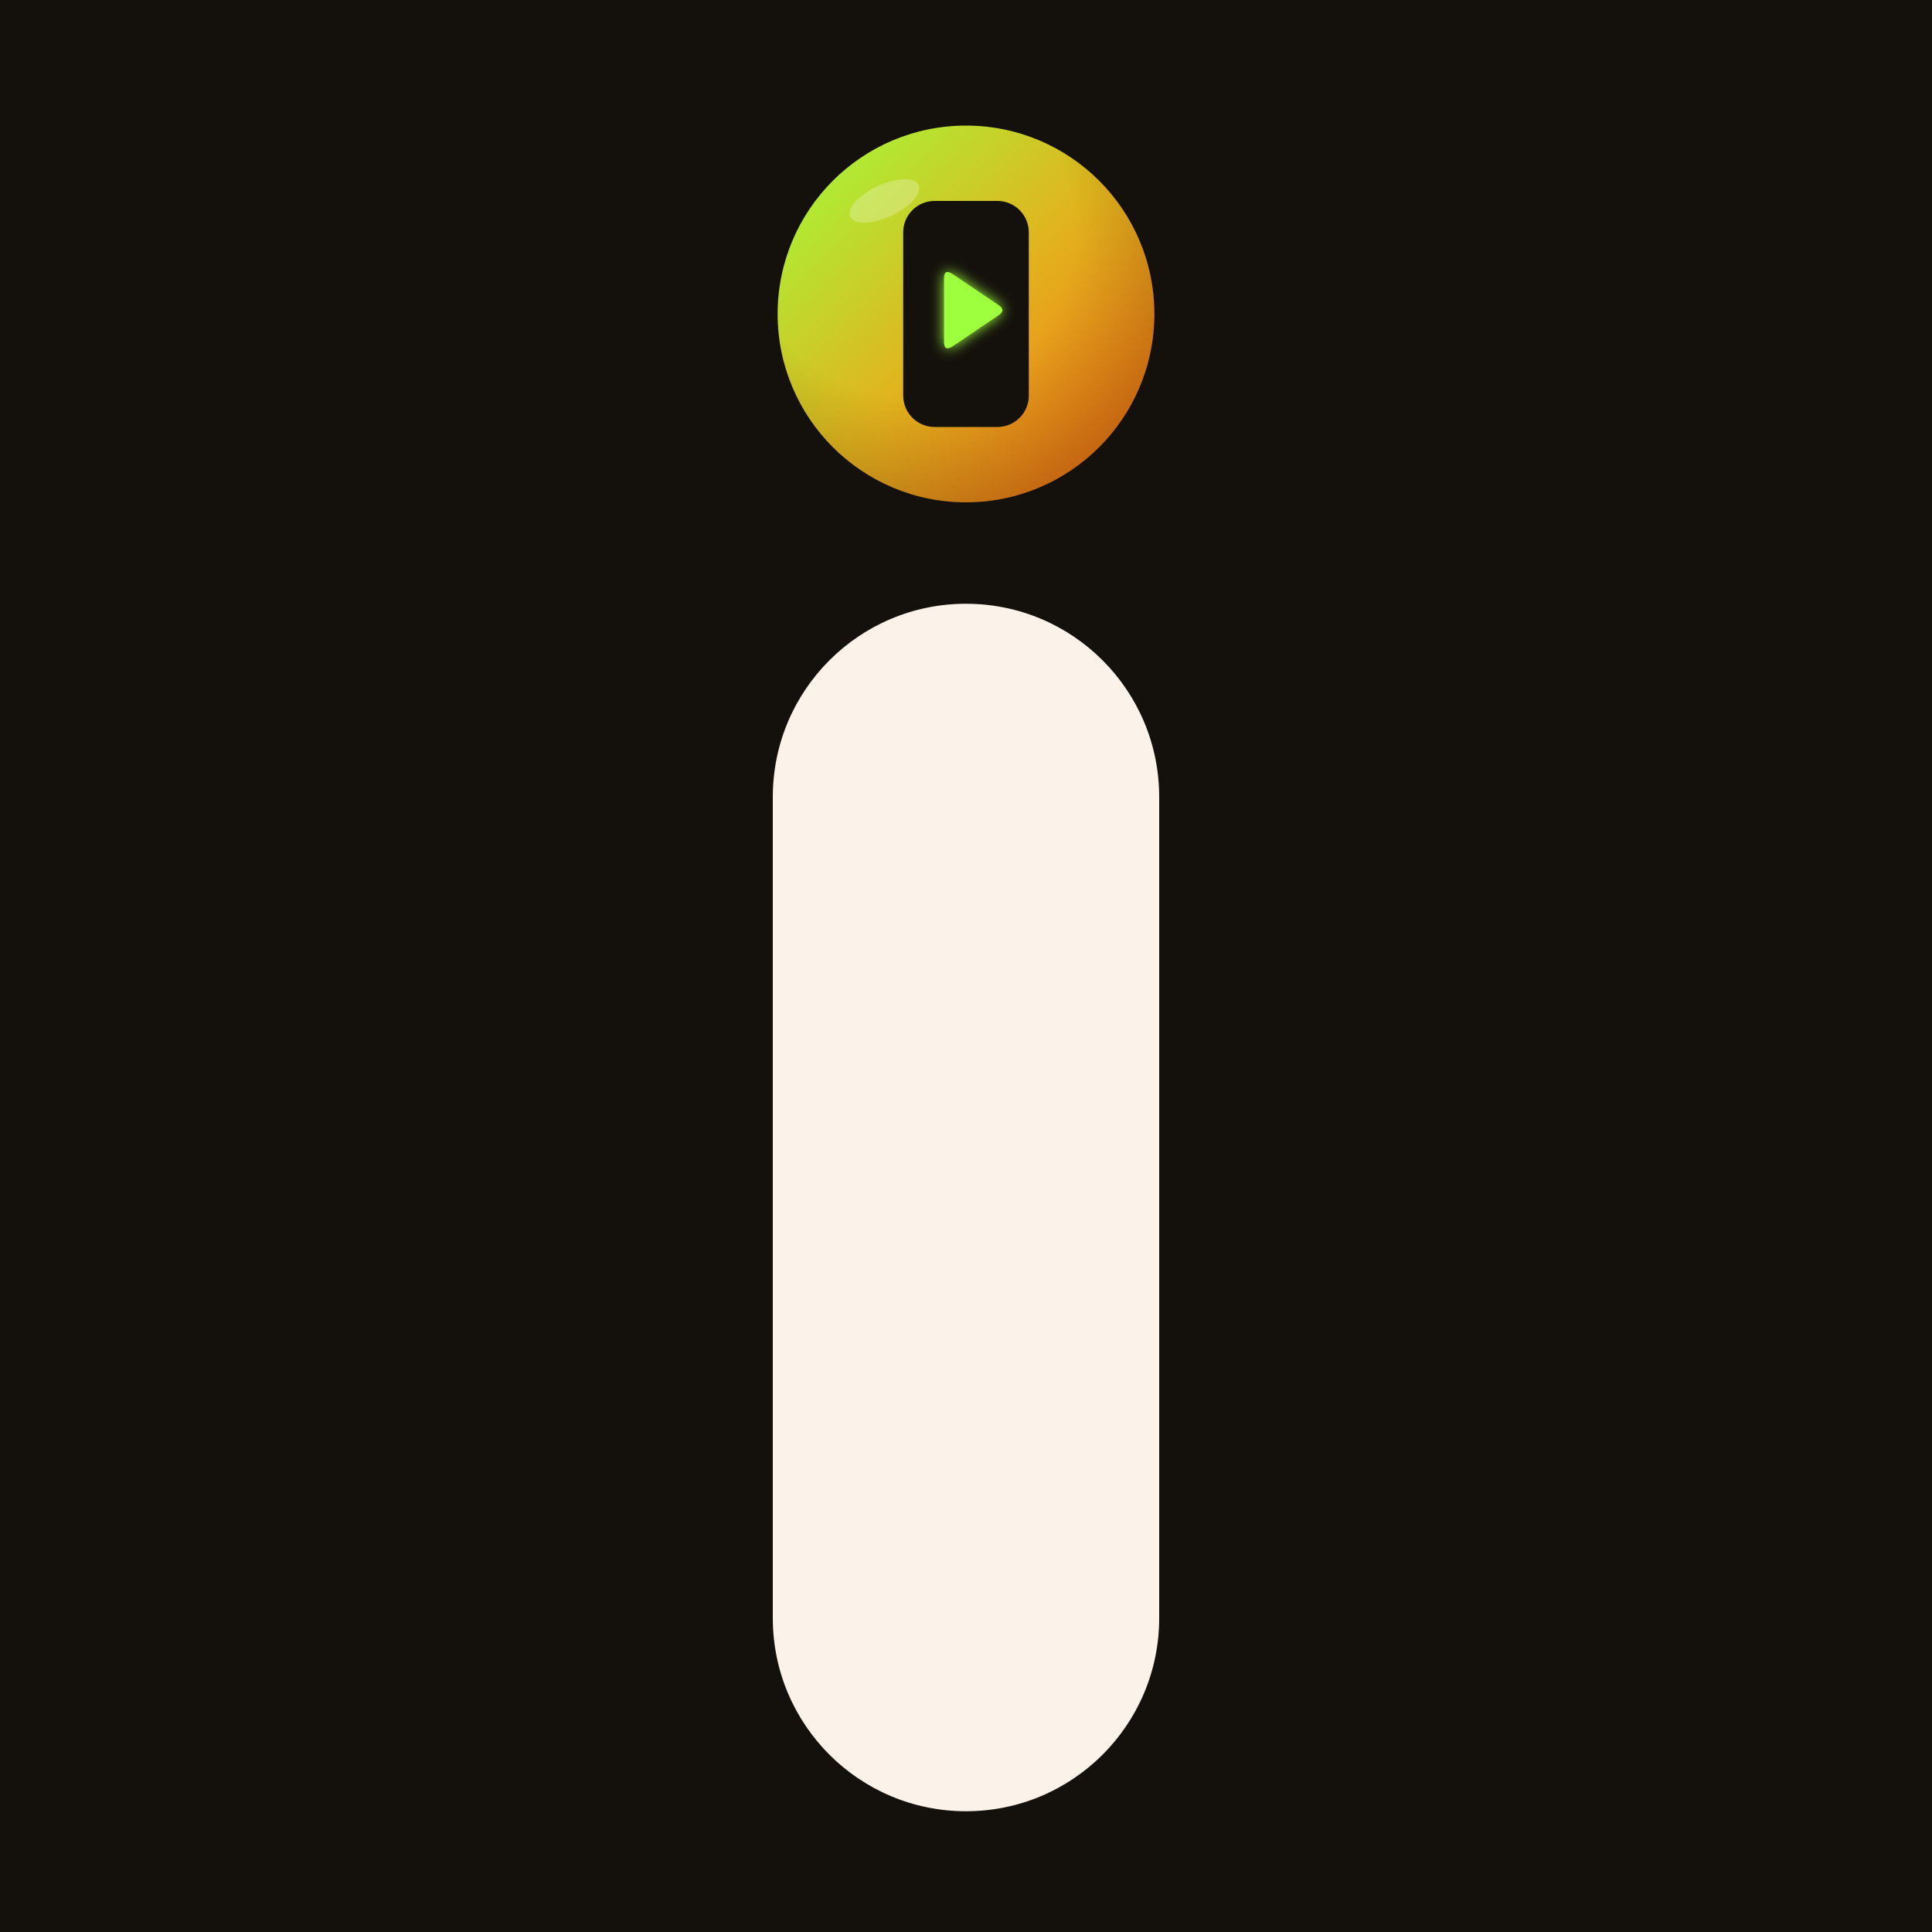
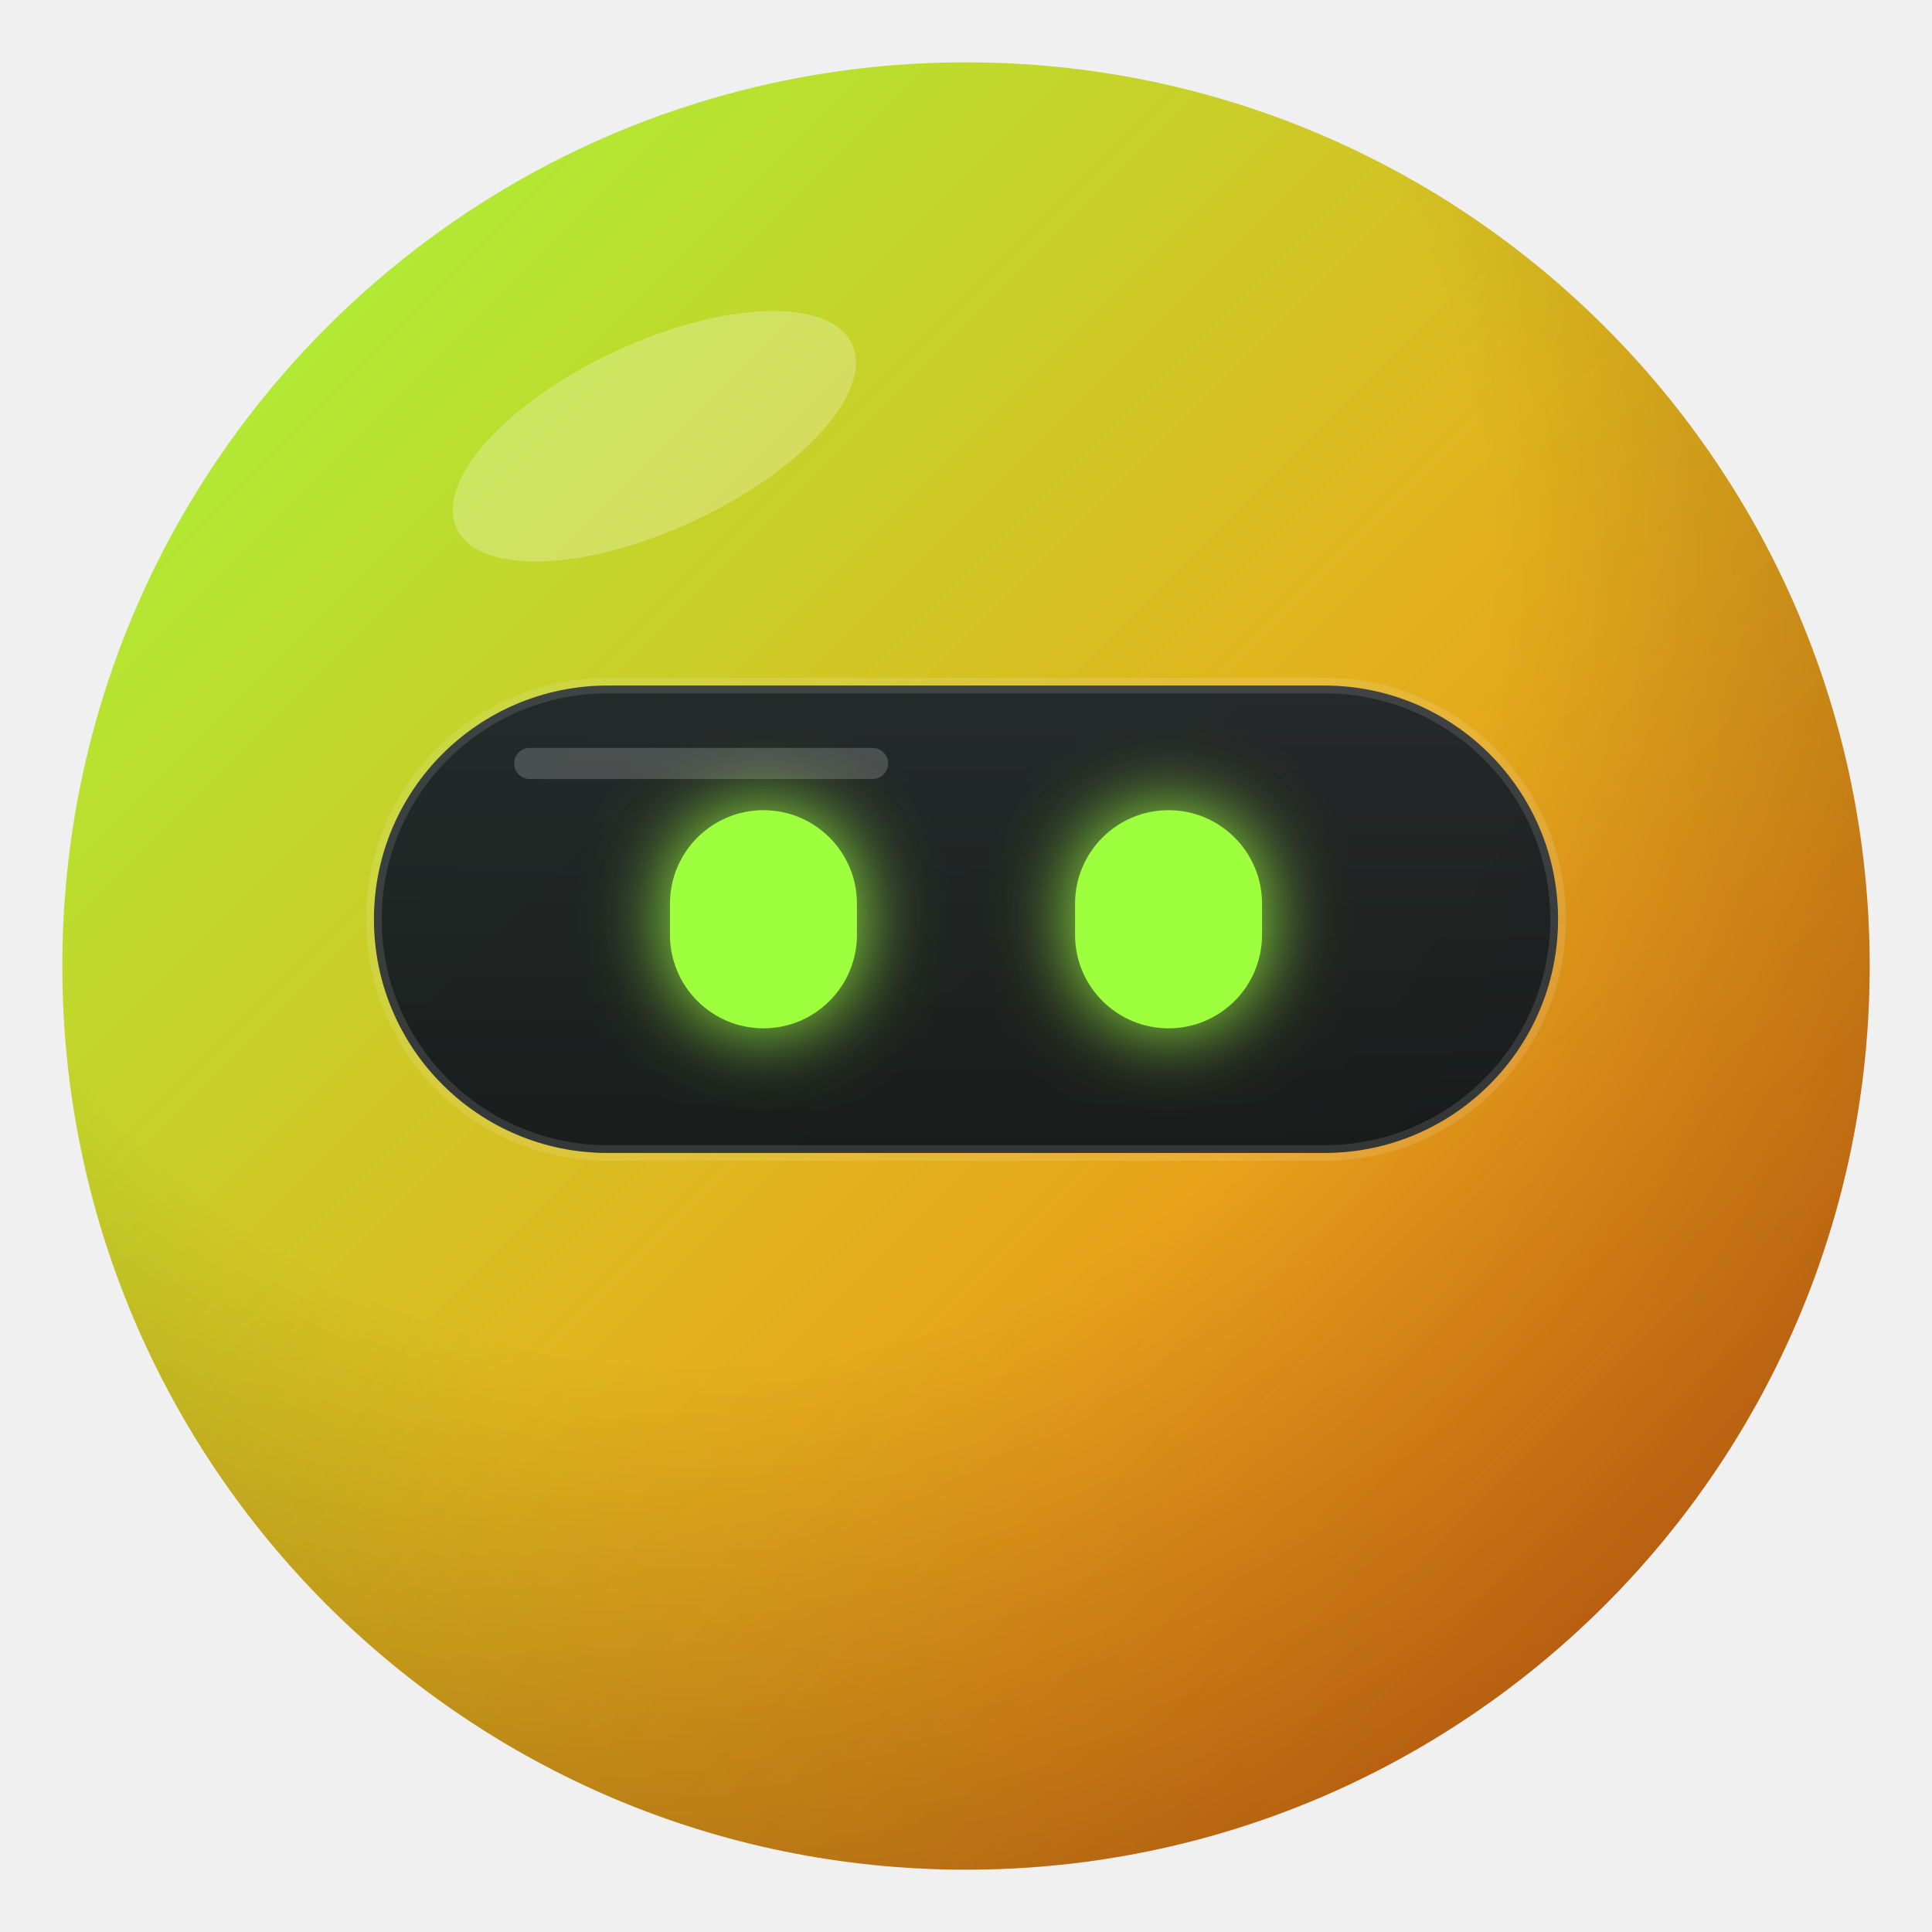
- <svg xmlns="http://www.w3.org/2000/svg" viewBox="0 0 160 160">
+ <svg xmlns="http://www.w3.org/2000/svg" viewBox="18 18 124 124">
  <defs>
    <linearGradient id="b" x1="0" y1="0" x2="1" y2="1">
      <stop offset="0" stop-color="#9dff3c" />
      <stop offset=".5" stop-color="#e0b51e" />
      <stop offset="1" stop-color="#ff6a13" />
    </linearGradient>
    <radialGradient id="s" cx="35%" cy="28%" r="80%">
      <stop offset=".55" stop-color="#000" stop-opacity="0" />
-       <stop offset="1" stop-color="#000" stop-opacity=".22" />
+       <stop offset="1" stop-color="#000" stop-opacity=".28" />
    </radialGradient>
-     <filter id="gl" x="-60%" y="-60%" width="220%" height="220%">
-       <feGaussianBlur stdDeviation="1.1" result="b" />
+     <linearGradient id="v" x1="0" y1="0" x2="0" y2="1">
+       <stop offset="0" stop-color="#1c232b" />
+       <stop offset="1" stop-color="#10151b" />
+     </linearGradient>
+     <filter id="e" x="-80%" y="-80%" width="260%" height="260%">
+       <feGaussianBlur stdDeviation="2.5" result="b" />
      <feMerge>
        <feMergeNode in="b" />
        <feMergeNode in="SourceGraphic" />
      </feMerge>
    </filter>
  </defs>
-   <rect width="160" height="160" fill="#14100c" />
-   <g transform="translate(80 26) scale(0.52) translate(-80 -50)">
-     <circle cx="80" cy="50" r="30" fill="url(#b)" />
-     <circle cx="80" cy="50" r="30" fill="url(#s)" />
-     <ellipse cx="67" cy="32" rx="6" ry="2.6" fill="#fff" opacity=".25" transform="rotate(-25 67 32)" />
-     <rect x="70" y="32" width="20" height="36" rx="5" fill="#14100c" />
-     <path d="M76.5 44.3 Q76.5 42.8 77.8 43.6 L85.2 48.6 Q86.4 49.4 85.2 50.2 L77.8 55.2 Q76.5 56 76.5 54.5 Z" fill="#9dff3c" filter="url(#gl)" />
+   <circle cx="80" cy="80" r="58" fill="url(#b)" />
+   <circle cx="80" cy="80" r="58" fill="url(#s)" />
+   <ellipse cx="60" cy="46" rx="14" ry="6" fill="#fff" opacity=".25" transform="rotate(-25 60 46)" />
+   <rect x="42" y="62" width="76" height="30" rx="15" fill="url(#v)" opacity=".95" />
+   <rect x="42" y="62" width="76" height="30" rx="15" fill="none" stroke="#fff" stroke-opacity=".12" />
+   <path d="M52 67 L74 67" stroke="#fff" stroke-opacity=".18" stroke-width="2" stroke-linecap="round" />
+   <g filter="url(#e)" fill="#9dff3c">
+     <rect x="61" y="70" width="12" height="14" rx="6" />
+     <rect x="87" y="70" width="12" height="14" rx="6" />
  </g>
-   <rect x="64" y="50" width="32" height="100" rx="16" fill="#fbf2e9" />
</svg>
